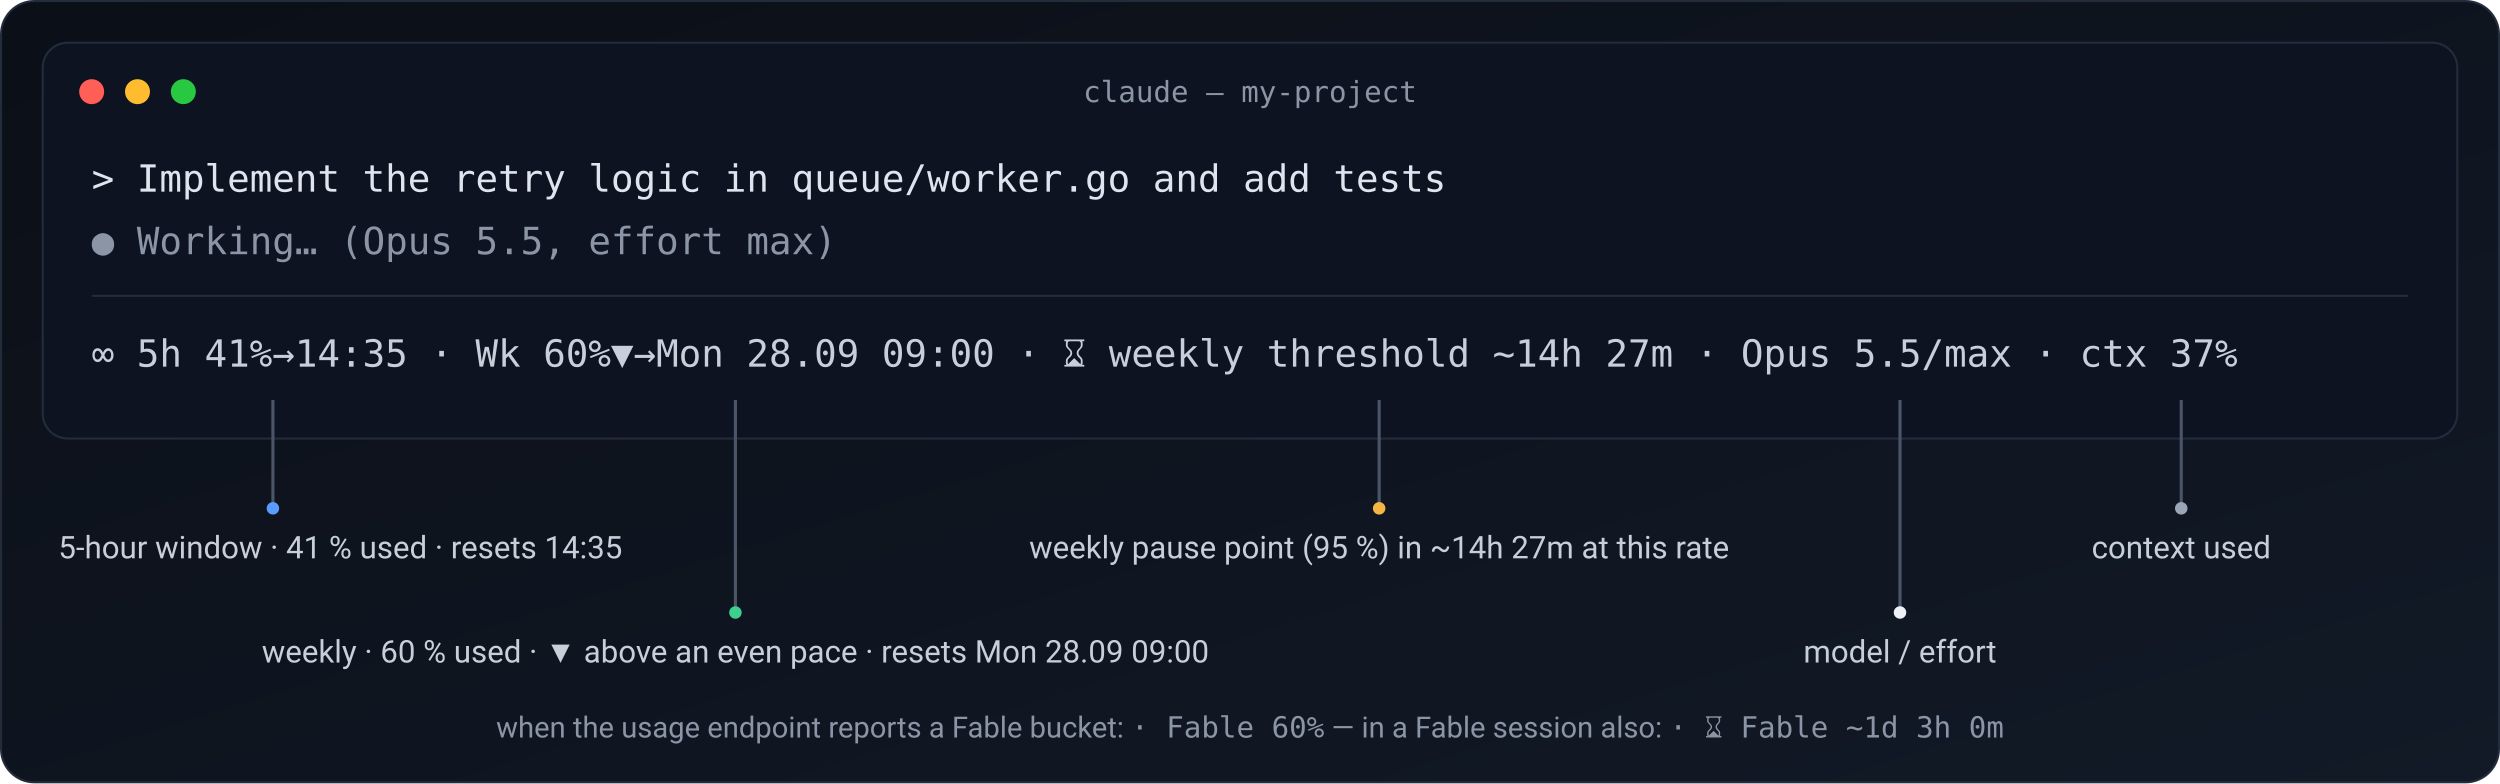
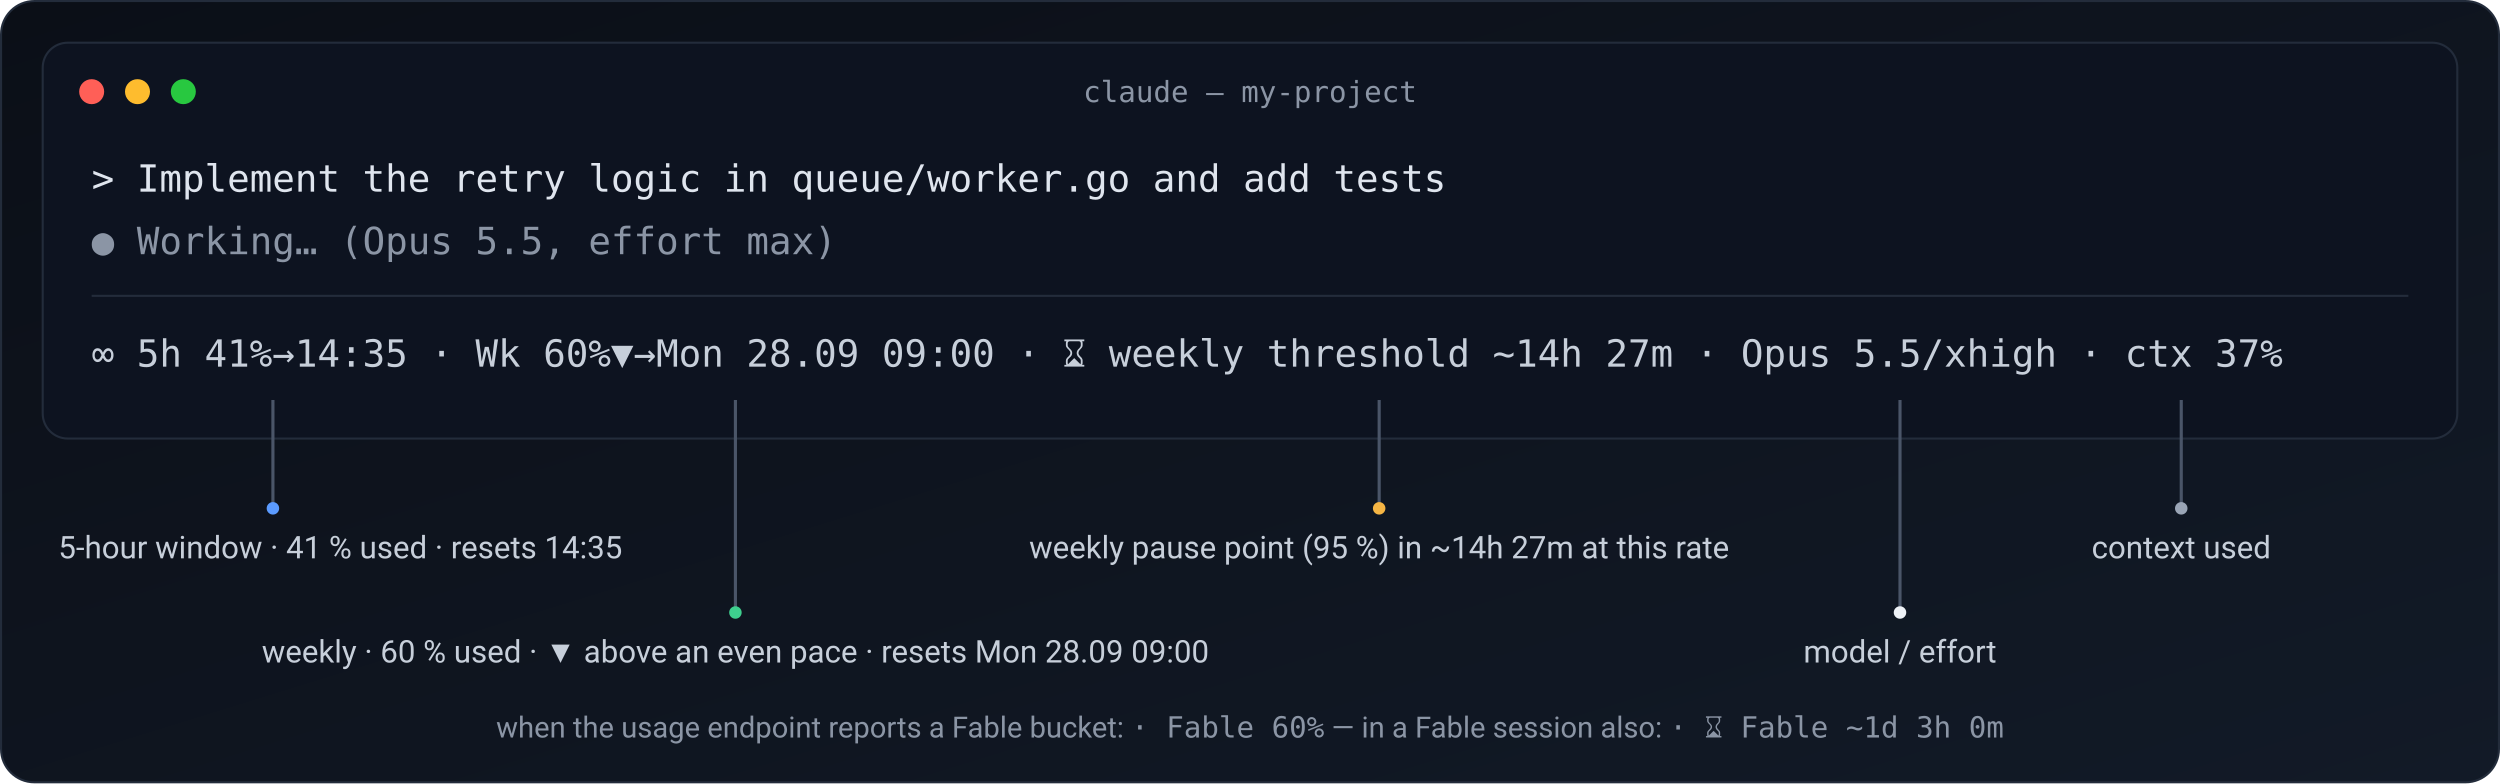
<svg xmlns="http://www.w3.org/2000/svg" width="1200" height="376" viewBox="0 0 1200 376" role="img" aria-label="The noctis status line: 5-hour window, weekly window with pace marker and ETA, model and effort, context">
  <defs>
    <linearGradient id="bg" x1="0" y1="0" x2="1" y2="1">
      <stop offset="0" stop-color="#0b0f17" />
      <stop offset="1" stop-color="#121a27" />
    </linearGradient>
    <style>
      .mono { font-family: ui-monospace, "Cascadia Mono", "SF Mono", Menlo, Consolas, "DejaVu Sans Mono", "Liberation Mono", monospace; }
      .sans { font-family: -apple-system, "Segoe UI", Roboto, "Helvetica Neue", Arial, "Liberation Sans", sans-serif; }
      .line { font-size: 18px; fill: #dfe5ee; }
      .dim { font-size: 18px; fill: #8b95a5; }
      .st { font-size: 18px; fill: #c7cfda; }
      .call { font-size: 15px; fill: #c7cfda; }
      .note { font-size: 14px; fill: #8b95a5; }
      .conn { stroke: #4a5568; stroke-width: 1.5; fill: none; }
      .titlebar { font-size: 14px; }
    </style>
  </defs>
  <rect x="0.5" y="0.5" width="1199" height="375" rx="16" fill="url(#bg)" stroke="#232c3b" />
  <rect x="20.5" y="20.5" width="1159" height="190" rx="12" fill="#0d1320" stroke="#232c3b" />
  <circle cx="44" cy="44" r="6" fill="#ff5f57" />
  <circle cx="66" cy="44" r="6" fill="#febc2e" />
  <circle cx="88" cy="44" r="6" fill="#28c840" />
  <text x="600" y="49" class="mono dim titlebar" text-anchor="middle">claude — my-project</text>
  <text x="44" y="92" class="mono line">&gt; Implement the retry logic in queue/worker.go and add tests</text>
  <text x="44" y="122" class="mono dim">● Working… (Opus 5.5, effort max)</text>
  <line x1="44" y1="142" x2="1156" y2="142" stroke="#232c3b" />
-   <text x="44" y="176" class="mono st" textLength="1041" lengthAdjust="spacing">∞ 5h 41%→14:35 · Wk 60%▼→Mon 28.09 09:00 · ⌛ weekly threshold ~14h 27m · Opus 5.5/max · ctx 37%</text>
+   <text x="44" y="176" class="mono st" textLength="1041" lengthAdjust="spacing">∞ 5h 41%→14:35 · Wk 60%▼→Mon 28.09 09:00 · ⌛ weekly threshold ~14h 27m · Opus 5.5/xhigh · ctx 37%</text>
  <g class="conn">
    <path d="M131 192 V244" />
    <path d="M662 192 V244" />
    <path d="M1047 192 V244" />
    <path d="M353 192 V294" />
    <path d="M912 192 V294" />
  </g>
  <g class="sans call">
    <circle cx="131" cy="244" r="3" fill="#5b9bff" />
    <text x="28" y="268">5-hour window · 41 % used · resets 14:35</text>
    <circle cx="662" cy="244" r="3" fill="#f5b544" />
    <text x="662" y="268" text-anchor="middle">weekly pause point (95 %) in ~14h 27m at this rate</text>
    <circle cx="1047" cy="244" r="3" fill="#9aa5b6" />
    <text x="1047" y="268" text-anchor="middle">context used</text>
    <circle cx="353" cy="294" r="3" fill="#3ecf8e" />
    <text x="353" y="318" text-anchor="middle">weekly · 60 % used · ▼ above an even pace · resets Mon 28.09 09:00</text>
    <circle cx="912" cy="294" r="3" fill="#eef2f7" />
    <text x="912" y="318" text-anchor="middle">model / effort</text>
  </g>
  <text x="600" y="354" class="sans note" text-anchor="middle">when the usage endpoint reports a Fable bucket: <tspan class="mono">· Fable 60%</tspan> — in a Fable session also: <tspan class="mono">· ⌛ Fable ~1d 3h 0m</tspan>
  </text>
</svg>
